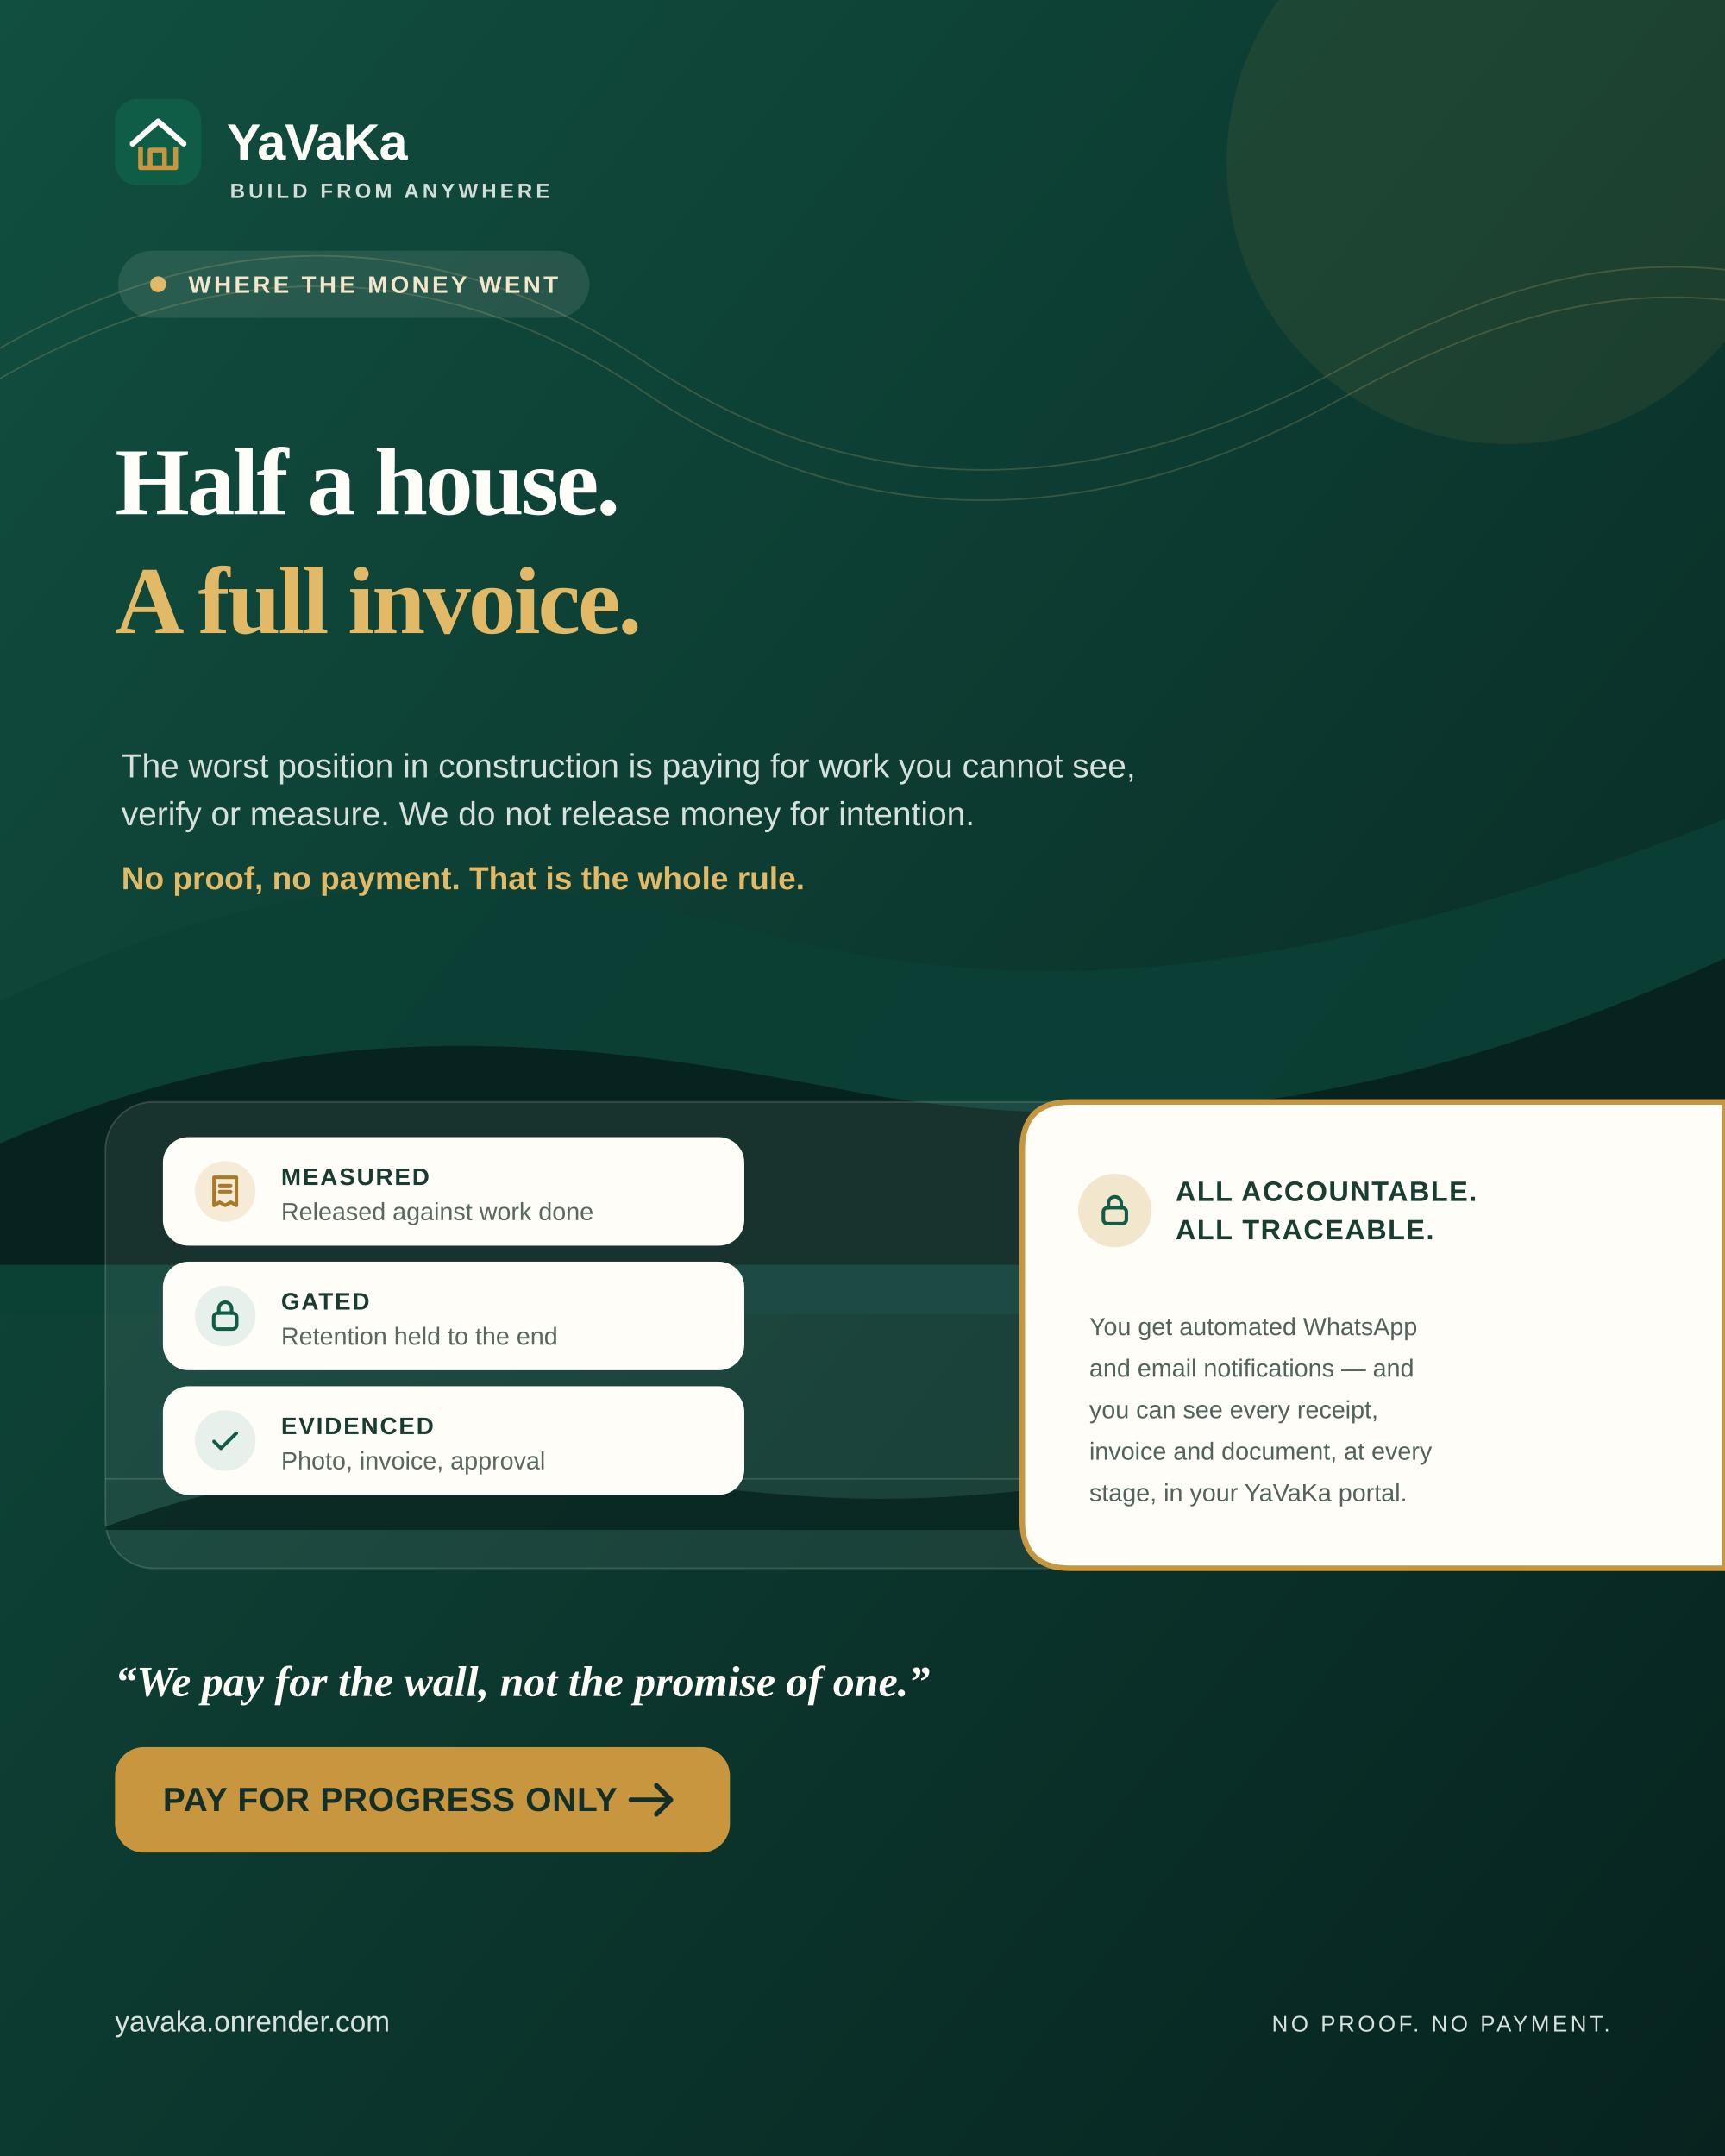
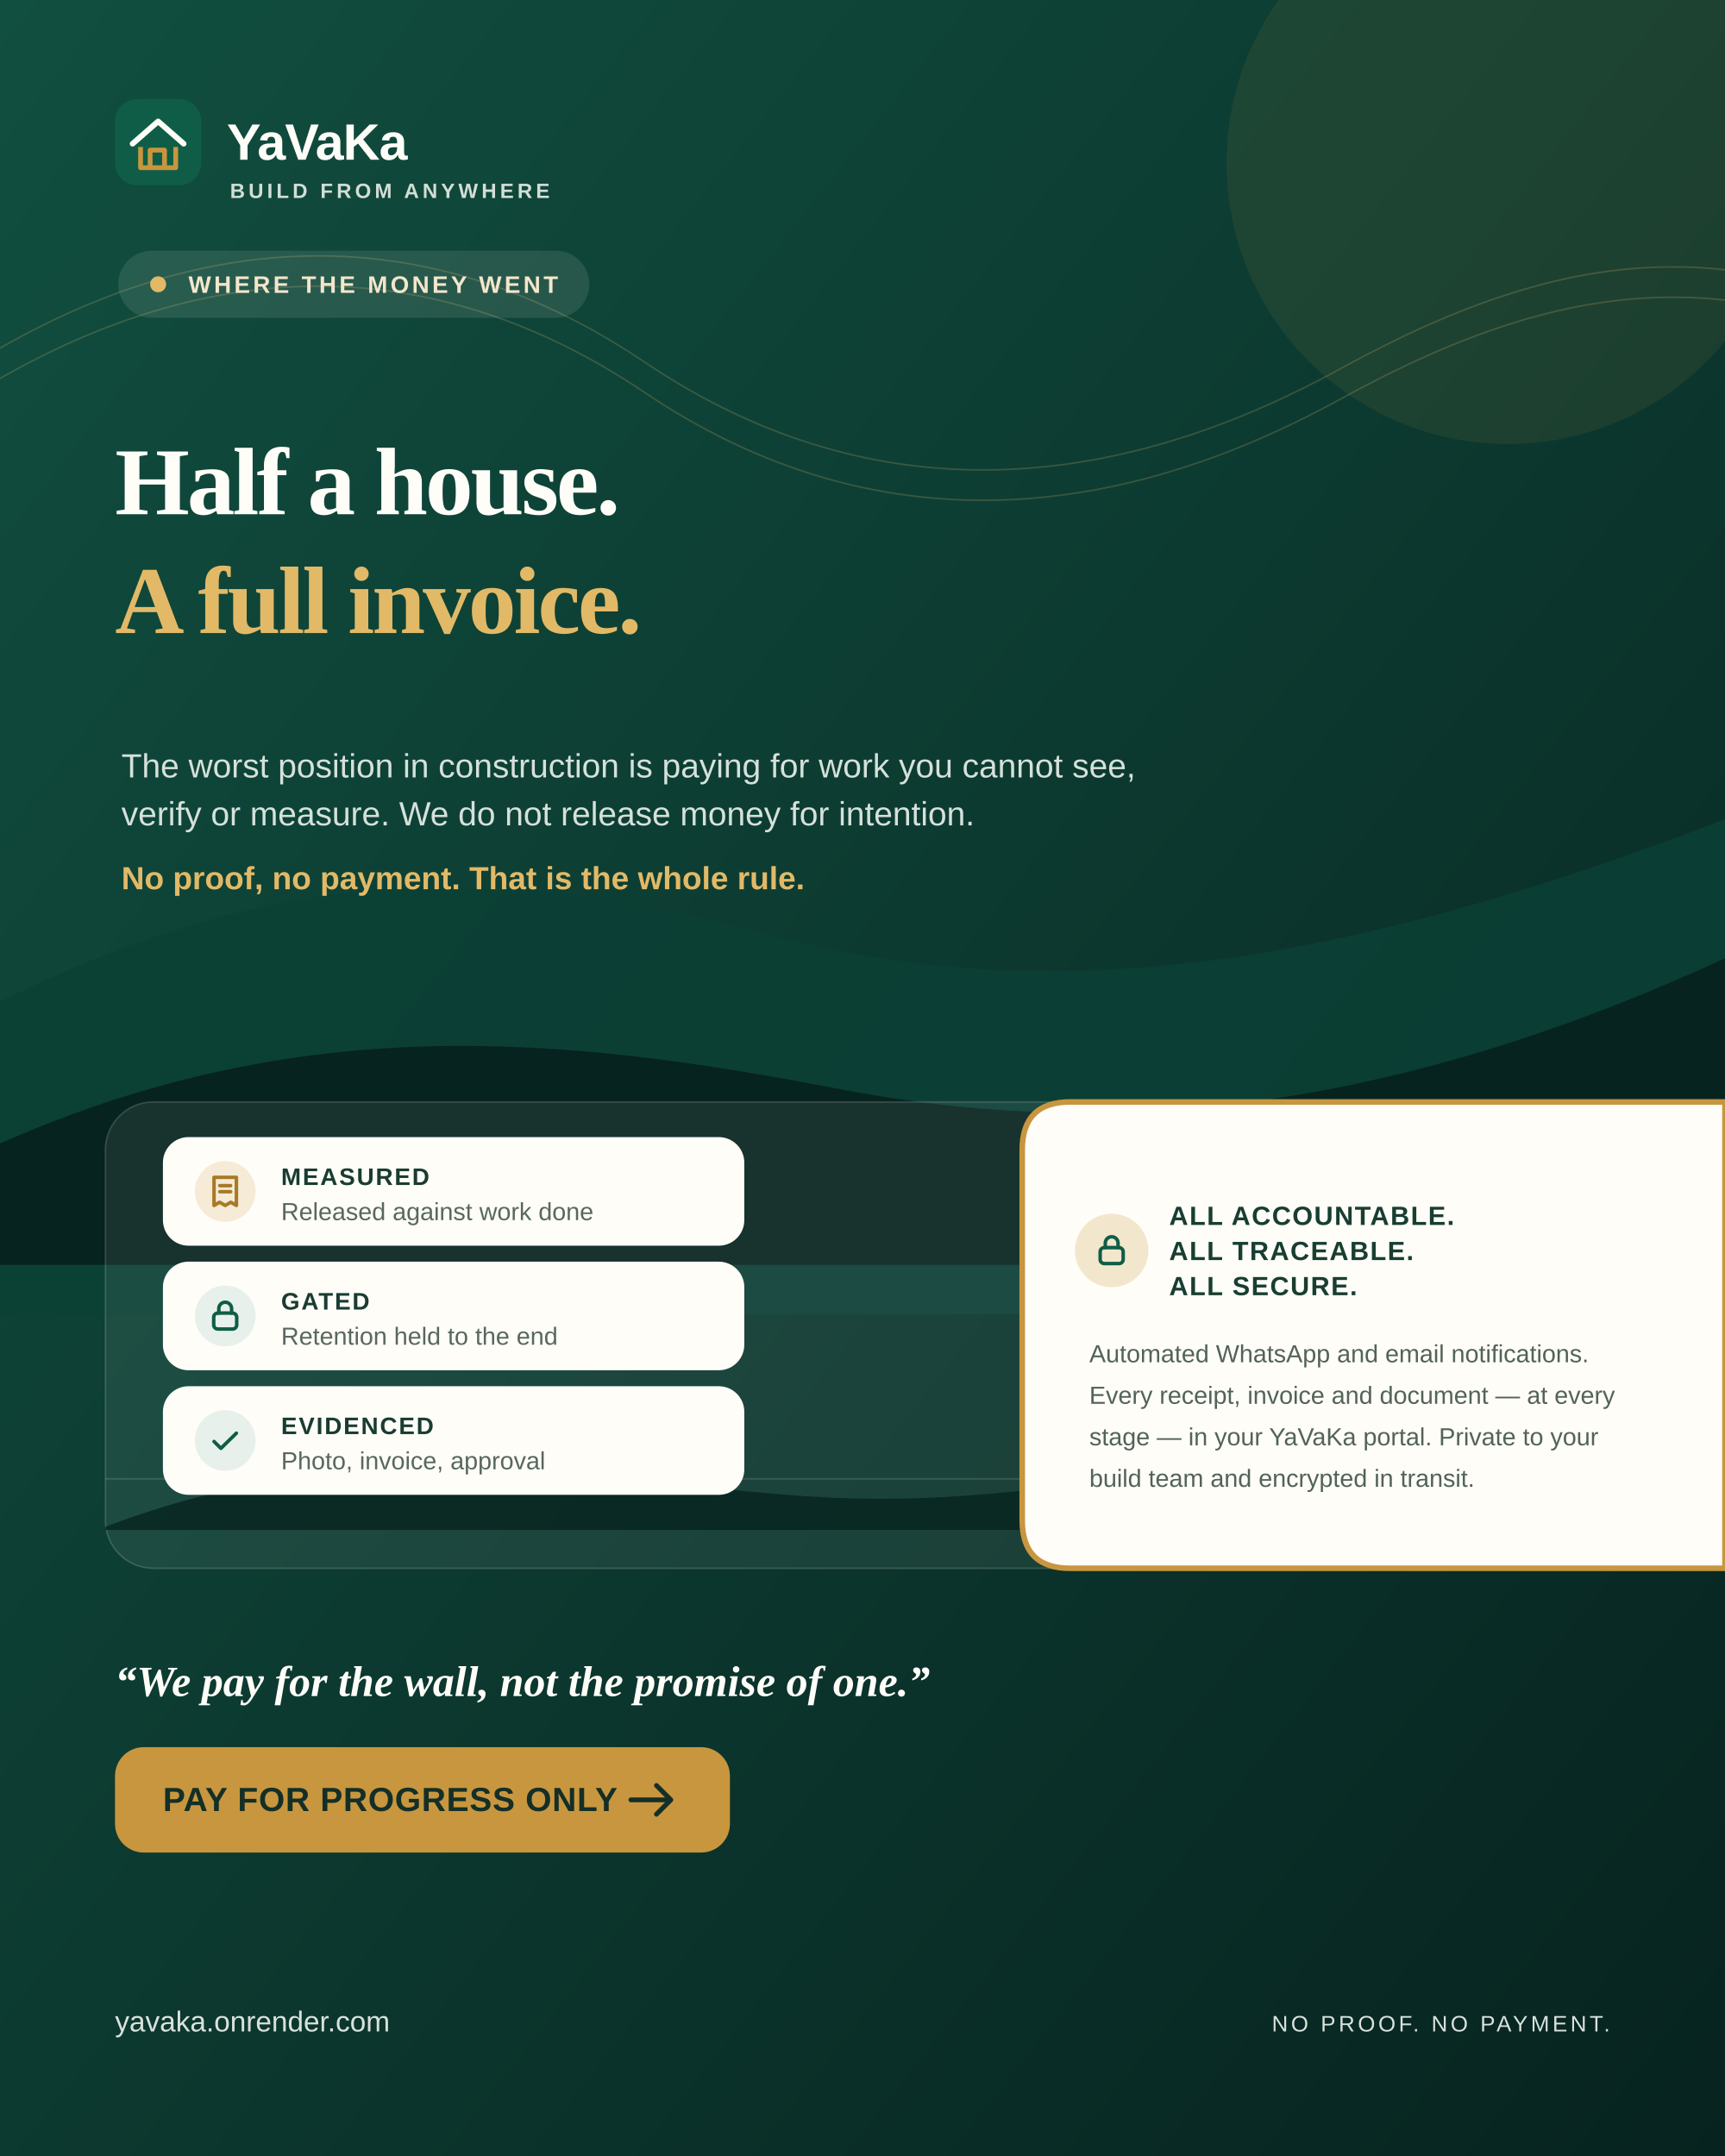
<svg xmlns="http://www.w3.org/2000/svg" width="1080" height="1350" viewBox="0 0 1080 1350" role="img" aria-labelledby="title desc">
  <defs>
    <linearGradient id="sky" x1="0" y1="0" x2="1" y2="1">
      <stop offset="0" stop-color="#114f40" />
      <stop offset="1" stop-color="#07231f" />
    </linearGradient>
    <linearGradient id="paper" x1="0" y1="0" x2="1" y2="1">
      <stop offset="0" stop-color="#fbf8f1" />
      <stop offset="1" stop-color="#ece6da" />
    </linearGradient>
    <filter id="shadow" x="-20%" y="-20%" width="140%" height="150%">
      <feDropShadow dx="0" dy="18" stdDeviation="18" flood-color="#16372d" flood-opacity=".15" />
    </filter>
  </defs>
  <rect x="0" y="0" width="1080" height="1350" fill="url(#sky)" />
  <circle cx="944" cy="102" r="176" fill="#c8963e" opacity=".09" />
  <path d="M0 627c172-84 305-89 476-43s347 28 604-71v310H0Z" fill="#0b4035" opacity=".85" />
  <path d="M0 716c190-84 355-67 526-34s348 13 554-82v192H0Z" fill="#07231f" />
  <g fill="none" stroke="#d8b36d" stroke-opacity=".22">
    <path d="M-20 230c145-91 289-94 424-3s284 87 435 4 253-82 387-15" />
    <path d="M-20 249c145-91 289-94 424-3s284 87 435 4 253-82 387-15" />
  </g>
  <rect x="72" y="62" width="54" height="54" rx="14" fill="#0f5d46" />
  <path d="m83 90 16-14 16 14" fill="none" stroke="#fffdf8" stroke-width="3.5" stroke-linecap="round" stroke-linejoin="round" />
  <path d="M88 92v13h22V92M94 105V94h9v11" fill="none" stroke="#c8963e" stroke-width="3" stroke-linejoin="round" />
  <text x="142" y="100" fill="#fffdf8" font-family="Arial, Helvetica, sans-serif" font-size="32" font-weight="700" letter-spacing="-0.5">YaVaKa</text>
  <text x="144" y="124" fill="#d2ded7" font-family="Arial, Helvetica, sans-serif" font-size="13" font-weight="700" letter-spacing="2.2">BUILD FROM ANYWHERE</text>
  <rect x="74" y="157" width="295" height="42" rx="21.0" fill="#fffdf8" opacity="0.1" />
  <circle cx="99" cy="178.0" r="5" fill="#e2b967" />
  <text x="118" y="183.4" fill="#f3e6cb" font-family="Arial, Helvetica, sans-serif" font-size="15" font-weight="700" letter-spacing="1.8">WHERE THE MONEY WENT</text>
  <text x="72" y="322" fill="#fffdf8" font-family="Georgia, 'Times New Roman', serif" font-size="60" font-weight="700" letter-spacing="-1.56">Half a house.</text>
  <text x="72" y="396.4" fill="#e2b967" font-family="Georgia, 'Times New Roman', serif" font-size="60" font-weight="700" letter-spacing="-1.56">A full invoice.</text>
  <text x="76" y="486.8" fill="#d5e1da" font-family="Arial, Helvetica, sans-serif" font-size="21" font-weight="400">The worst position in construction is paying for work you cannot see,</text>
  <text x="76" y="516.8" fill="#d5e1da" font-family="Arial, Helvetica, sans-serif" font-size="21" font-weight="400">verify or measure. We do not release money for intention.</text>
  <text x="76" y="556.8" fill="#e2b967" font-family="Arial, Helvetica, sans-serif" font-size="20" font-weight="700">No proof, no payment. That is the whole rule.</text>
  <rect x="66" y="690" width="948" height="292" rx="30" fill="#ffffff" opacity="0.07" />
  <rect x="66" y="690" width="948" height="292" rx="30" fill="none" stroke="#fffdf8" stroke-width="1" opacity="0.16" />
  <path d="M66 926h948" stroke="#fffdf8" stroke-opacity=".13" />
  <path d="M66 956c161-61 287-31 427-20 152 13 294-27 521-81v103H66Z" fill="#07231f" opacity=".82" />
  <rect x="102" y="712" width="364" height="68" rx="16" fill="#fffdf8" />
  <circle cx="141" cy="746.0" r="19" fill="#f5ebd6" />
  <g transform="translate(129 734.0)" fill="none" stroke="#a97926" stroke-width="2.2" stroke-linecap="round" stroke-linejoin="round">
    <path d="M5 3.2h14v17.6l-3.5-2-3.5 2-3.5-2L5 20.8Z" />
    <path d="M8.6 8.4h6.8M8.6 12.2h6.8" />
  </g>
  <text x="176" y="742" fill="#193c31" font-family="Arial, Helvetica, sans-serif" font-size="15" font-weight="700" letter-spacing="1">MEASURED</text>
  <text x="176" y="764" fill="#58685e" font-family="Arial, Helvetica, sans-serif" font-size="15.5" font-weight="400">Released against work done</text>
  <rect x="102" y="790" width="364" height="68" rx="16" fill="#fffdf8" />
  <circle cx="141" cy="824.0" r="19" fill="#e7f0eb" />
  <g transform="translate(129 812.0)" fill="none" stroke="#0f5d46" stroke-width="2.2" stroke-linecap="round" stroke-linejoin="round">
    <rect x="4.8" y="10.2" width="14.4" height="10" rx="2.6" />
    <path d="M8 10.2V7.4a4 4 0 0 1 8 0v2.8" />
  </g>
  <text x="176" y="820" fill="#193c31" font-family="Arial, Helvetica, sans-serif" font-size="15" font-weight="700" letter-spacing="1">GATED</text>
  <text x="176" y="842" fill="#58685e" font-family="Arial, Helvetica, sans-serif" font-size="15.5" font-weight="400">Retention held to the end</text>
  <rect x="102" y="868" width="364" height="68" rx="16" fill="#fffdf8" />
  <circle cx="141" cy="902.0" r="19" fill="#e7f0eb" />
  <g transform="translate(129 890.0)" fill="none" stroke="#0f5d46" stroke-width="2.2" stroke-linecap="round" stroke-linejoin="round">
    <path d="M5 12.6l4.3 4.3L19 7.4" />
  </g>
  <text x="176" y="898" fill="#193c31" font-family="Arial, Helvetica, sans-serif" font-size="15" font-weight="700" letter-spacing="1">EVIDENCED</text>
  <text x="176" y="920" fill="#58685e" font-family="Arial, Helvetica, sans-serif" font-size="15.5" font-weight="400">Photo, invoice, approval</text>
  <path d="M1080 690 H670 Q640 690 640 720 V952 Q640 982 670 982 H1080 Z" fill="#fffdf8" stroke="#c8963e" stroke-width="3.5" />
-   <circle cx="698" cy="758" r="23" fill="#f2e6cd" />
-   <g transform="translate(686 746)" fill="none" stroke="#0f5d46" stroke-width="2.2" stroke-linecap="round" stroke-linejoin="round">
+   <circle cx="696" cy="783.0" r="23" fill="#f2e6cd" />
+   <g transform="translate(684 771.0)" fill="none" stroke="#0f5d46" stroke-width="2.2" stroke-linecap="round" stroke-linejoin="round">
    <rect x="4.8" y="10.2" width="14.4" height="10" rx="2.6" />
    <path d="M8 10.2V7.4a4 4 0 0 1 8 0v2.8" />
  </g>
-   <text x="736" y="752" fill="#183e32" font-family="Arial, Helvetica, sans-serif" font-size="17.5" font-weight="700" letter-spacing="0.8">ALL ACCOUNTABLE.</text>
-   <text x="736" y="776" fill="#183e32" font-family="Arial, Helvetica, sans-serif" font-size="17.5" font-weight="700" letter-spacing="0.8">ALL TRACEABLE.</text>
-   <text x="682" y="836" fill="#526359" font-family="Arial, Helvetica, sans-serif" font-size="15.5" font-weight="400">You get automated WhatsApp</text>
-   <text x="682" y="862" fill="#526359" font-family="Arial, Helvetica, sans-serif" font-size="15.5" font-weight="400">and email notifications — and</text>
-   <text x="682" y="888" fill="#526359" font-family="Arial, Helvetica, sans-serif" font-size="15.5" font-weight="400">you can see every receipt,</text>
-   <text x="682" y="914" fill="#526359" font-family="Arial, Helvetica, sans-serif" font-size="15.5" font-weight="400">invoice and document, at every</text>
-   <text x="682" y="940" fill="#526359" font-family="Arial, Helvetica, sans-serif" font-size="15.5" font-weight="400">stage, in your YaVaKa portal.</text>
+   <text x="732" y="767.0" fill="#183e32" font-family="Arial, Helvetica, sans-serif" font-size="16.5" font-weight="700" letter-spacing="0.8">ALL ACCOUNTABLE.</text>
+   <text x="732" y="789.0" fill="#183e32" font-family="Arial, Helvetica, sans-serif" font-size="16.5" font-weight="700" letter-spacing="0.8">ALL TRACEABLE.</text>
+   <text x="732" y="811.0" fill="#183e32" font-family="Arial, Helvetica, sans-serif" font-size="16.5" font-weight="700" letter-spacing="0.8">ALL SECURE.</text>
+   <text x="682" y="853.0" fill="#526359" font-family="Arial, Helvetica, sans-serif" font-size="15.5" font-weight="400">Automated WhatsApp and email notifications.</text>
+   <text x="682" y="879.0" fill="#526359" font-family="Arial, Helvetica, sans-serif" font-size="15.5" font-weight="400">Every receipt, invoice and document — at every</text>
+   <text x="682" y="905.0" fill="#526359" font-family="Arial, Helvetica, sans-serif" font-size="15.5" font-weight="400">stage — in your YaVaKa portal. Private to your</text>
+   <text x="682" y="931.0" fill="#526359" font-family="Arial, Helvetica, sans-serif" font-size="15.5" font-weight="400">build team and encrypted in transit.</text>
  <text x="72" y="1062" fill="#fffdf8" font-family="Georgia, 'Times New Roman', serif" font-size="27" font-weight="700" font-style="italic">“We pay for the wall, not the promise of one.”</text>
  <rect x="72" y="1094" width="385" height="66" rx="18" fill="#c8963e" />
  <text x="102" y="1134.0" fill="#142f27" font-family="Arial, Helvetica, sans-serif" font-size="21" font-weight="700" letter-spacing="0.4">PAY FOR PROGRESS ONLY</text>
  <path d="M395 1127.0h25m-9-9 9 9-9 9" fill="none" stroke="#142f27" stroke-width="3" stroke-linecap="round" stroke-linejoin="round" />
  <text x="72" y="1272" fill="#d9e2dc" font-family="Arial, Helvetica, sans-serif" font-size="18" font-weight="400">yavaka.onrender.com</text>
  <text x="1008" y="1272" fill="#d9e2dc" font-family="Arial, Helvetica, sans-serif" font-size="14" font-weight="400" letter-spacing="1.9" text-anchor="end">NO PROOF. NO PAYMENT.</text>
</svg>
